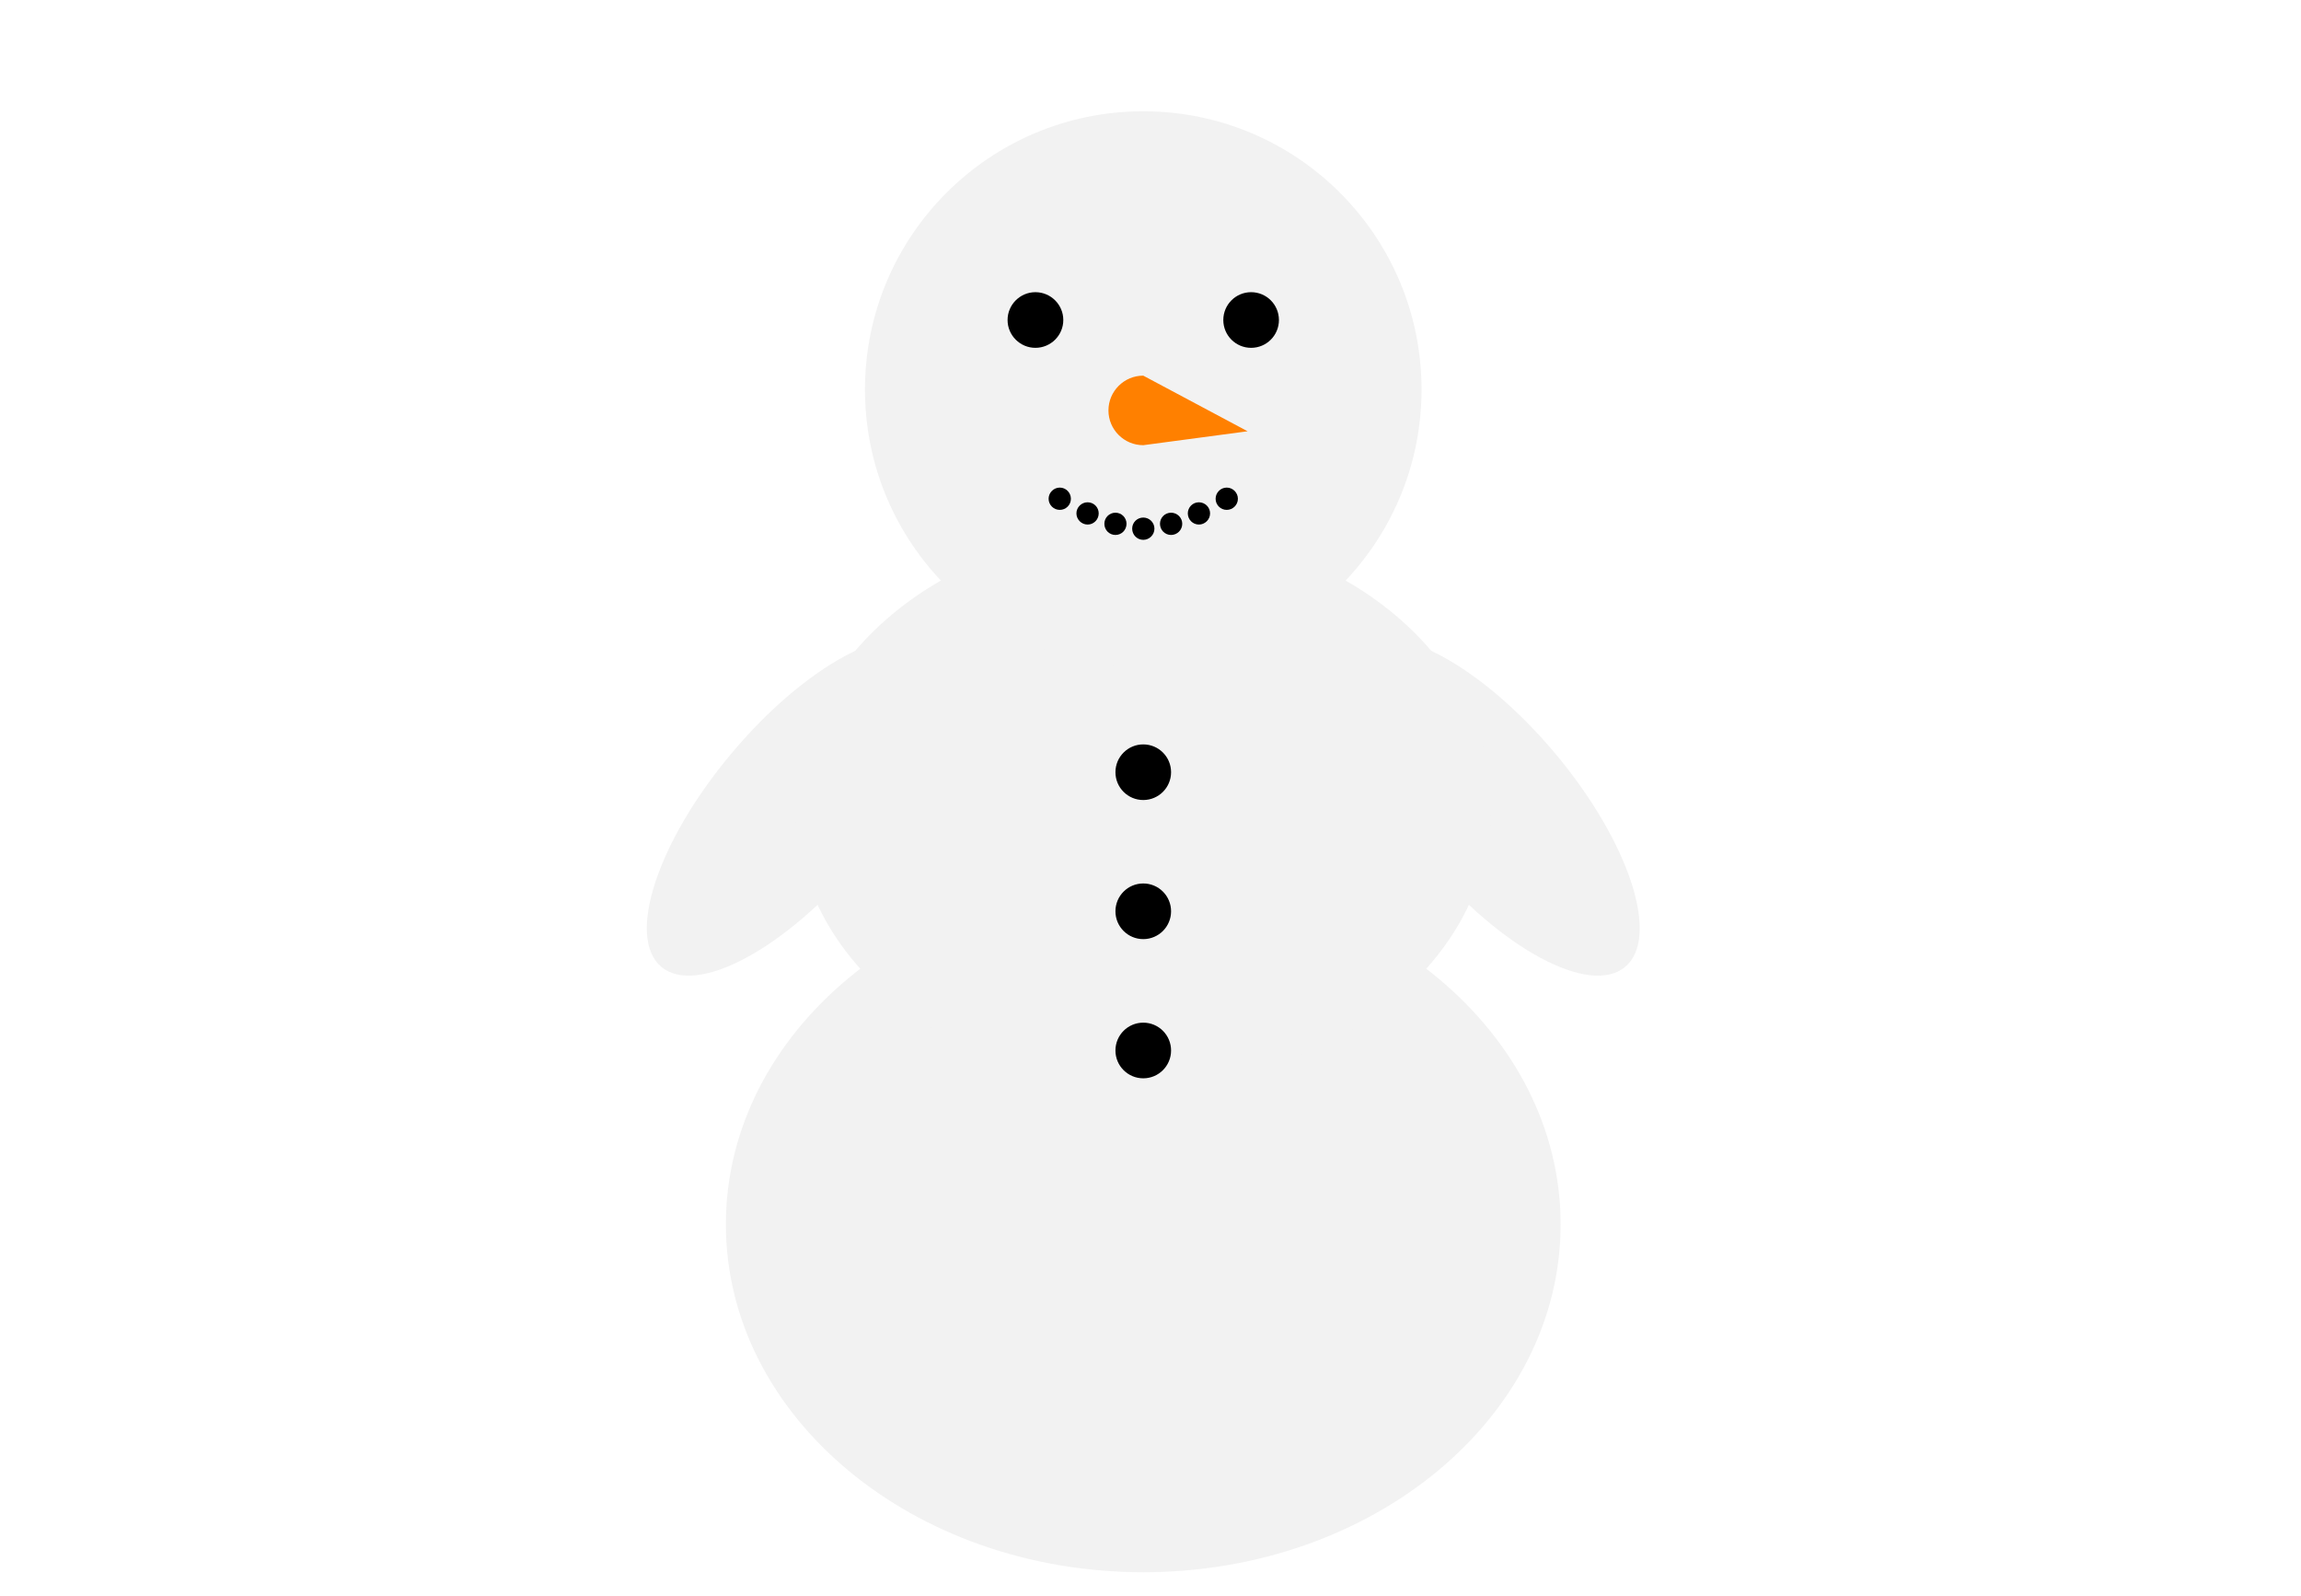
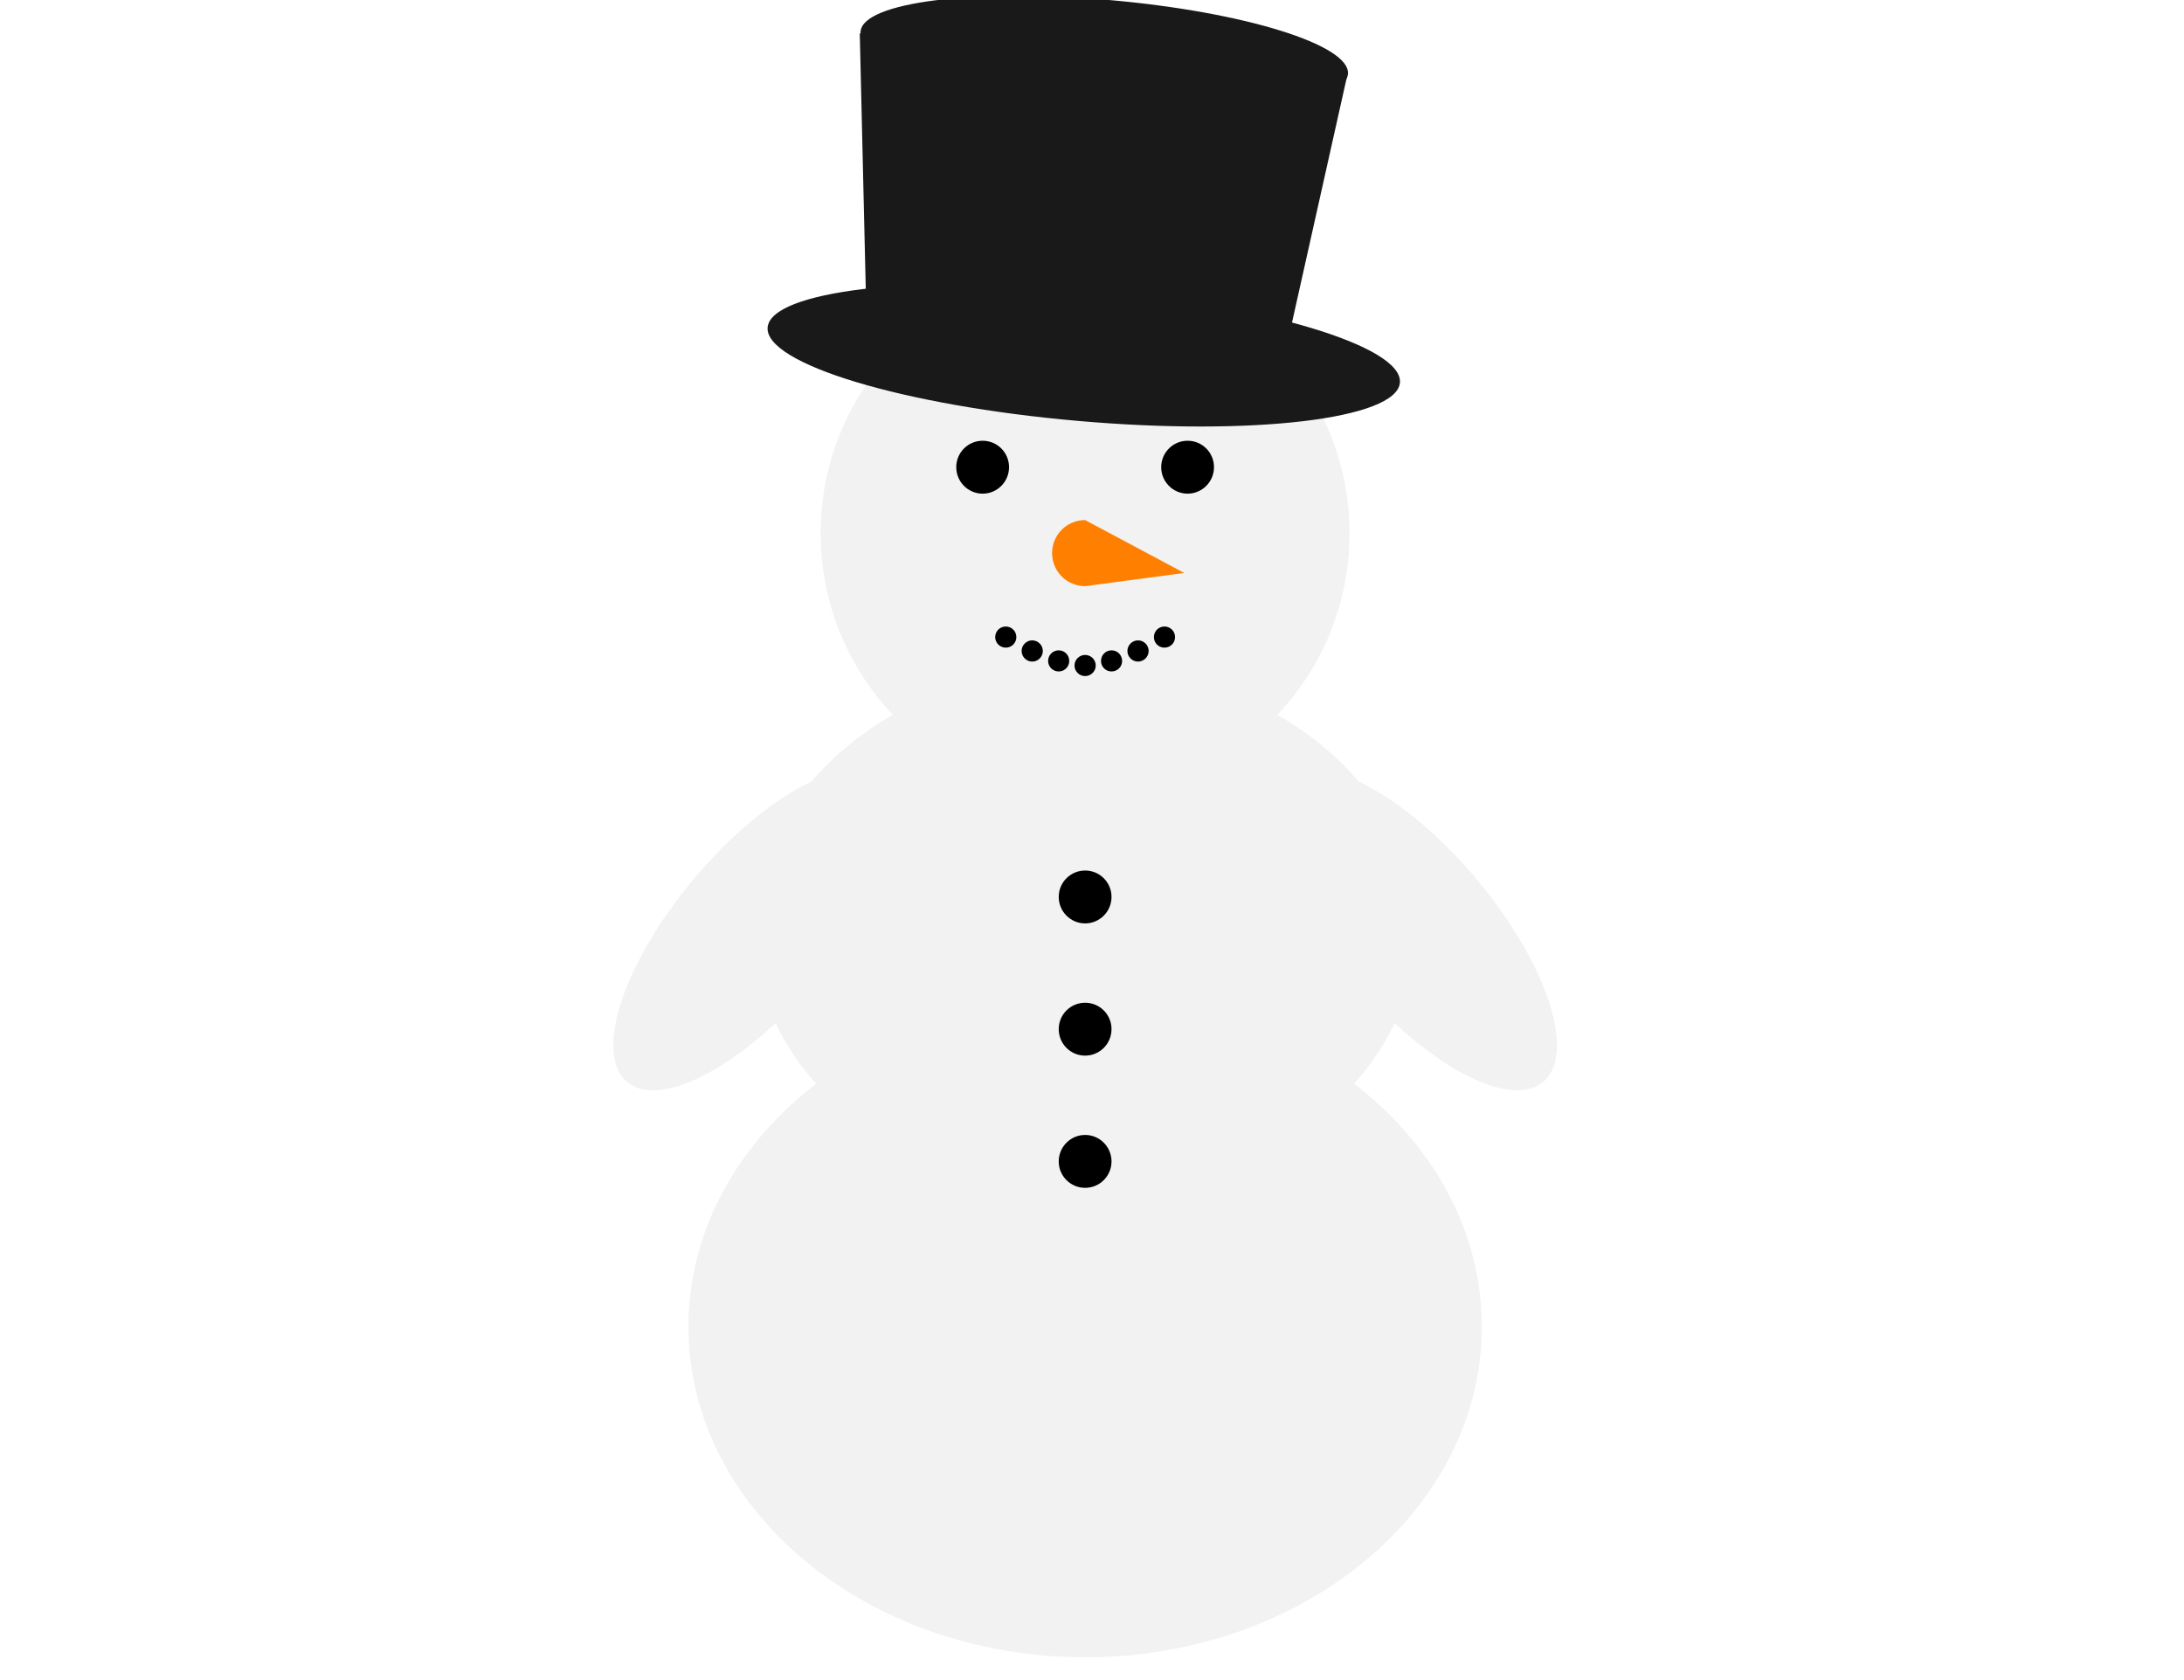
- <svg xmlns="http://www.w3.org/2000/svg" width="92.41" height="64.063" viewBox="0 0 92.41 64.063">
+ <svg xmlns="http://www.w3.org/2000/svg" width="92.41" height="71.054" viewBox="0 0 92.41 71.054">
  <defs>
    <clipPath id="clip-0">
-       <path clip-rule="nonzero" d="M 29 35 L 63 35 L 63 63.141 L 29 63.141 Z M 29 35 " />
+       <path clip-rule="nonzero" d="M 29 42 L 63 42 L 63 70.121 L 29 70.121 Z M 29 42 " />
    </clipPath>
  </defs>
-   <path fill-rule="nonzero" fill="rgb(95%, 95%, 95%)" fill-opacity="1" d="M 65.27 38.828 C 66.688 37.637 65.426 33.797 62.453 30.254 C 59.477 26.707 55.914 24.797 54.496 25.988 C 53.078 27.176 54.34 31.016 57.316 34.562 C 60.289 38.109 63.852 40.02 65.27 38.828 Z M 65.27 38.828 " />
-   <path fill-rule="nonzero" fill="rgb(95%, 95%, 95%)" fill-opacity="1" d="M 37.332 25.988 C 35.914 24.797 32.352 26.707 29.379 30.254 C 26.402 33.797 25.141 37.637 26.559 38.828 C 27.977 40.02 31.539 38.109 34.512 34.562 C 37.488 31.016 38.75 27.176 37.332 25.988 Z M 37.332 25.988 " />
+   <path fill-rule="nonzero" fill="rgb(95%, 95%, 95%)" fill-opacity="1" d="M 65.297 45.777 C 66.715 44.586 65.453 40.742 62.473 37.191 C 59.492 33.641 55.926 31.727 54.508 32.918 C 53.086 34.109 54.352 37.957 57.328 41.508 C 60.309 45.059 63.875 46.969 65.297 45.777 Z M 65.297 45.777 " />
+   <path fill-rule="nonzero" fill="rgb(95%, 95%, 95%)" fill-opacity="1" d="M 37.32 32.918 C 35.902 31.727 32.336 33.641 29.355 37.191 C 26.375 40.742 25.113 44.586 26.531 45.777 C 27.953 46.969 31.52 45.059 34.5 41.508 C 37.477 37.957 38.742 34.109 37.32 32.918 Z M 37.32 32.918 " />
  <g clip-path="url(#clip-0)">
-     <path fill-rule="nonzero" fill="rgb(95%, 95%, 95%)" fill-opacity="1" d="M 62.676 49.172 C 62.676 41.457 55.172 35.203 45.914 35.203 C 36.656 35.203 29.152 41.457 29.152 49.172 C 29.152 56.887 36.656 63.141 45.914 63.141 C 55.172 63.141 62.676 56.887 62.676 49.172 Z M 62.676 49.172 " />
+     <path fill-rule="nonzero" fill="rgb(95%, 95%, 95%)" fill-opacity="1" d="M 62.699 56.133 C 62.699 48.41 55.184 42.145 45.914 42.145 C 36.645 42.145 29.129 48.41 29.129 56.133 C 29.129 63.859 36.645 70.121 45.914 70.121 C 55.184 70.121 62.699 63.859 62.699 56.133 Z M 62.699 56.133 " />
  </g>
-   <path fill-rule="nonzero" fill="rgb(95%, 95%, 95%)" fill-opacity="1" d="M 59.883 32.406 C 59.883 26.234 53.629 21.23 45.914 21.23 C 38.199 21.23 31.945 26.234 31.945 32.406 C 31.945 38.578 38.199 43.582 45.914 43.582 C 53.629 43.582 59.883 38.578 59.883 32.406 Z M 59.883 32.406 " />
-   <path fill-rule="nonzero" fill="rgb(95%, 95%, 95%)" fill-opacity="1" d="M 57.09 15.645 C 57.09 9.473 52.086 4.469 45.914 4.469 C 39.742 4.469 34.738 9.473 34.738 15.645 C 34.738 21.816 39.742 26.82 45.914 26.82 C 52.086 26.82 57.09 21.816 57.09 15.645 Z M 57.09 15.645 " />
-   <path fill-rule="nonzero" fill="rgb(0%, 0%, 0%)" fill-opacity="1" d="M 46.363 21.23 C 46.363 20.984 46.16 20.785 45.914 20.785 C 45.668 20.785 45.469 20.984 45.469 21.23 C 45.469 21.48 45.668 21.68 45.914 21.68 C 46.16 21.68 46.363 21.48 46.363 21.23 Z M 46.363 21.23 " />
-   <path fill-rule="nonzero" fill="rgb(0%, 0%, 0%)" fill-opacity="1" d="M 47.48 21.035 C 47.48 20.789 47.277 20.59 47.031 20.59 C 46.785 20.59 46.586 20.789 46.586 21.035 C 46.586 21.285 46.785 21.484 47.031 21.484 C 47.277 21.484 47.48 21.285 47.48 21.035 Z M 47.48 21.035 " />
-   <path fill-rule="nonzero" fill="rgb(0%, 0%, 0%)" fill-opacity="1" d="M 45.242 21.035 C 45.242 20.789 45.043 20.59 44.797 20.59 C 44.551 20.59 44.352 20.789 44.352 21.035 C 44.352 21.285 44.551 21.484 44.797 21.484 C 45.043 21.484 45.242 21.285 45.242 21.035 Z M 45.242 21.035 " />
-   <path fill-rule="nonzero" fill="rgb(0%, 0%, 0%)" fill-opacity="1" d="M 48.598 20.617 C 48.598 20.371 48.395 20.172 48.148 20.172 C 47.902 20.172 47.703 20.371 47.703 20.617 C 47.703 20.863 47.902 21.066 48.148 21.066 C 48.395 21.066 48.598 20.863 48.598 20.617 Z M 48.598 20.617 " />
-   <path fill-rule="nonzero" fill="rgb(0%, 0%, 0%)" fill-opacity="1" d="M 44.125 20.617 C 44.125 20.371 43.926 20.172 43.68 20.172 C 43.434 20.172 43.23 20.371 43.23 20.617 C 43.23 20.863 43.434 21.066 43.68 21.066 C 43.926 21.066 44.125 20.863 44.125 20.617 Z M 44.125 20.617 " />
-   <path fill-rule="nonzero" fill="rgb(0%, 0%, 0%)" fill-opacity="1" d="M 49.715 20.031 C 49.715 19.785 49.512 19.582 49.266 19.582 C 49.02 19.582 48.82 19.785 48.82 20.031 C 48.82 20.277 49.02 20.477 49.266 20.477 C 49.512 20.477 49.715 20.277 49.715 20.031 Z M 49.715 20.031 " />
-   <path fill-rule="nonzero" fill="rgb(0%, 0%, 0%)" fill-opacity="1" d="M 43.008 20.031 C 43.008 19.785 42.809 19.582 42.562 19.582 C 42.316 19.582 42.113 19.785 42.113 20.031 C 42.113 20.277 42.316 20.477 42.562 20.477 C 42.809 20.477 43.008 20.277 43.008 20.031 Z M 43.008 20.031 " />
-   <path fill-rule="nonzero" fill="rgb(0%, 0%, 0%)" fill-opacity="1" d="M 42.703 12.852 C 42.703 12.234 42.199 11.734 41.582 11.734 C 40.969 11.734 40.465 12.234 40.465 12.852 C 40.465 13.469 40.969 13.969 41.582 13.969 C 42.199 13.969 42.703 13.469 42.703 12.852 Z M 42.703 12.852 " />
-   <path fill-rule="nonzero" fill="rgb(0%, 0%, 0%)" fill-opacity="1" d="M 51.363 12.852 C 51.363 12.234 50.863 11.734 50.246 11.734 C 49.629 11.734 49.129 12.234 49.129 12.852 C 49.129 13.469 49.629 13.969 50.246 13.969 C 50.863 13.969 51.363 13.469 51.363 12.852 Z M 51.363 12.852 " />
-   <path fill-rule="nonzero" fill="rgb(100%, 50%, 0%)" fill-opacity="1" d="M 45.914 15.086 C 45.145 15.086 44.516 15.711 44.516 16.484 C 44.516 17.254 45.145 17.879 45.914 17.879 M 45.914 17.879 L 50.105 17.32 L 45.914 15.086 " />
-   <path fill-rule="nonzero" fill="rgb(0%, 0%, 0%)" fill-opacity="1" d="M 47.031 31.012 C 47.031 30.395 46.531 29.895 45.914 29.895 C 45.297 29.895 44.797 30.395 44.797 31.012 C 44.797 31.629 45.297 32.129 45.914 32.129 C 46.531 32.129 47.031 31.629 47.031 31.012 Z M 47.031 31.012 " />
-   <path fill-rule="nonzero" fill="rgb(0%, 0%, 0%)" fill-opacity="1" d="M 47.031 36.598 C 47.031 35.98 46.531 35.48 45.914 35.48 C 45.297 35.48 44.797 35.98 44.797 36.598 C 44.797 37.215 45.297 37.715 45.914 37.715 C 46.531 37.715 47.031 37.215 47.031 36.598 Z M 47.031 36.598 " />
-   <path fill-rule="nonzero" fill="rgb(0%, 0%, 0%)" fill-opacity="1" d="M 47.031 42.188 C 47.031 41.57 46.531 41.07 45.914 41.07 C 45.297 41.07 44.797 41.57 44.797 42.188 C 44.797 42.805 45.297 43.305 45.914 43.305 C 46.531 43.305 47.031 42.805 47.031 42.188 Z M 47.031 42.188 " />
+   <path fill-rule="nonzero" fill="rgb(95%, 95%, 95%)" fill-opacity="1" d="M 59.902 39.348 C 59.902 33.168 53.641 28.16 45.914 28.16 C 38.188 28.16 31.926 33.168 31.926 39.348 C 31.926 45.527 38.188 50.539 45.914 50.539 C 53.641 50.539 59.902 45.527 59.902 39.348 Z M 59.902 39.348 " />
+   <path fill-rule="nonzero" fill="rgb(95%, 95%, 95%)" fill-opacity="1" d="M 57.102 22.562 C 57.102 16.383 52.094 11.375 45.914 11.375 C 39.734 11.375 34.723 16.383 34.723 22.562 C 34.723 28.742 39.734 33.754 45.914 33.754 C 52.094 33.754 57.102 28.742 57.102 22.562 Z M 57.102 22.562 " />
+   <path fill-rule="nonzero" fill="rgb(0%, 0%, 0%)" fill-opacity="1" d="M 46.363 28.16 C 46.363 27.91 46.16 27.711 45.914 27.711 C 45.668 27.711 45.465 27.91 45.465 28.16 C 45.465 28.406 45.668 28.605 45.914 28.605 C 46.16 28.605 46.363 28.406 46.363 28.16 Z M 46.363 28.16 " />
+   <path fill-rule="nonzero" fill="rgb(0%, 0%, 0%)" fill-opacity="1" d="M 47.48 27.965 C 47.48 27.715 47.281 27.516 47.031 27.516 C 46.785 27.516 46.586 27.715 46.586 27.965 C 46.586 28.211 46.785 28.41 47.031 28.41 C 47.281 28.41 47.48 28.211 47.48 27.965 Z M 47.48 27.965 " />
+   <path fill-rule="nonzero" fill="rgb(0%, 0%, 0%)" fill-opacity="1" d="M 45.242 27.965 C 45.242 27.715 45.043 27.516 44.797 27.516 C 44.547 27.516 44.348 27.715 44.348 27.965 C 44.348 28.211 44.547 28.41 44.797 28.41 C 45.043 28.41 45.242 28.211 45.242 27.965 Z M 45.242 27.965 " />
+   <path fill-rule="nonzero" fill="rgb(0%, 0%, 0%)" fill-opacity="1" d="M 48.602 27.543 C 48.602 27.297 48.398 27.094 48.152 27.094 C 47.906 27.094 47.703 27.297 47.703 27.543 C 47.703 27.789 47.906 27.992 48.152 27.992 C 48.398 27.992 48.602 27.789 48.602 27.543 Z M 48.602 27.543 " />
+   <path fill-rule="nonzero" fill="rgb(0%, 0%, 0%)" fill-opacity="1" d="M 44.125 27.543 C 44.125 27.297 43.922 27.094 43.676 27.094 C 43.43 27.094 43.227 27.297 43.227 27.543 C 43.227 27.789 43.43 27.992 43.676 27.992 C 43.922 27.992 44.125 27.789 44.125 27.543 Z M 44.125 27.543 " />
+   <path fill-rule="nonzero" fill="rgb(0%, 0%, 0%)" fill-opacity="1" d="M 49.719 26.957 C 49.719 26.707 49.52 26.508 49.27 26.508 C 49.023 26.508 48.824 26.707 48.824 26.957 C 48.824 27.203 49.023 27.402 49.27 27.402 C 49.52 27.402 49.719 27.203 49.719 26.957 Z M 49.719 26.957 " />
+   <path fill-rule="nonzero" fill="rgb(0%, 0%, 0%)" fill-opacity="1" d="M 43.004 26.957 C 43.004 26.707 42.805 26.508 42.559 26.508 C 42.309 26.508 42.109 26.707 42.109 26.957 C 42.109 27.203 42.309 27.402 42.559 27.402 C 42.805 27.402 43.004 27.203 43.004 26.957 Z M 43.004 26.957 " />
+   <path fill-rule="nonzero" fill="rgb(0%, 0%, 0%)" fill-opacity="1" d="M 42.695 19.766 C 42.695 19.148 42.195 18.648 41.578 18.648 C 40.961 18.648 40.461 19.148 40.461 19.766 C 40.461 20.383 40.961 20.887 41.578 20.887 C 42.195 20.887 42.695 20.383 42.695 19.766 Z M 42.695 19.766 " />
+   <path fill-rule="nonzero" fill="rgb(0%, 0%, 0%)" fill-opacity="1" d="M 51.367 19.766 C 51.367 19.148 50.867 18.648 50.25 18.648 C 49.633 18.648 49.133 19.148 49.133 19.766 C 49.133 20.383 49.633 20.887 50.25 20.887 C 50.867 20.887 51.367 20.383 51.367 19.766 Z M 51.367 19.766 " />
+   <path fill-rule="nonzero" fill="rgb(100%, 50%, 0%)" fill-opacity="1" d="M 45.914 22.004 C 45.141 22.004 44.516 22.629 44.516 23.402 C 44.516 24.176 45.141 24.801 45.914 24.801 M 45.914 24.801 L 50.109 24.242 L 45.914 22.004 " />
+   <path fill-rule="nonzero" fill="rgb(0%, 0%, 0%)" fill-opacity="1" d="M 47.031 37.949 C 47.031 37.332 46.531 36.832 45.914 36.832 C 45.297 36.832 44.797 37.332 44.797 37.949 C 44.797 38.566 45.297 39.07 45.914 39.07 C 46.531 39.07 47.031 38.566 47.031 37.949 Z M 47.031 37.949 " />
+   <path fill-rule="nonzero" fill="rgb(0%, 0%, 0%)" fill-opacity="1" d="M 47.031 43.543 C 47.031 42.926 46.531 42.426 45.914 42.426 C 45.297 42.426 44.797 42.926 44.797 43.543 C 44.797 44.164 45.297 44.664 45.914 44.664 C 46.531 44.664 47.031 44.164 47.031 43.543 Z M 47.031 43.543 " />
+   <path fill-rule="nonzero" fill="rgb(0%, 0%, 0%)" fill-opacity="1" d="M 47.031 49.141 C 47.031 48.523 46.531 48.02 45.914 48.02 C 45.297 48.02 44.797 48.523 44.797 49.141 C 44.797 49.758 45.297 50.258 45.914 50.258 C 46.531 50.258 47.031 49.758 47.031 49.141 Z M 47.031 49.141 " />
+   <path fill-rule="nonzero" fill="rgb(9.999%, 9.999%, 9.999%)" fill-opacity="1" d="M 59.234 16.191 C 59.367 14.652 53.488 12.883 46.102 12.234 C 38.715 11.59 32.617 12.312 32.48 13.852 C 32.348 15.391 38.227 17.164 45.613 17.809 C 53 18.457 59.098 17.73 59.234 16.191 Z M 59.234 16.191 " />
+   <path fill-rule="nonzero" fill="rgb(9.999%, 9.999%, 9.999%)" fill-opacity="1" d="M 36.676 14.07 L 54.23 15.605 L 57 3.215 L 36.379 1.41 Z M 36.676 14.07 " />
+   <path fill-rule="nonzero" fill="rgb(9.999%, 9.999%, 9.999%)" fill-opacity="1" d="M 57.035 3.129 C 57.145 1.898 52.617 0.496 46.922 0 C 41.227 -0.5 36.523 0.094 36.414 1.328 C 36.309 2.559 40.836 3.961 46.531 4.457 C 52.227 4.957 56.93 4.363 57.035 3.129 Z M 57.035 3.129 " />
</svg>
